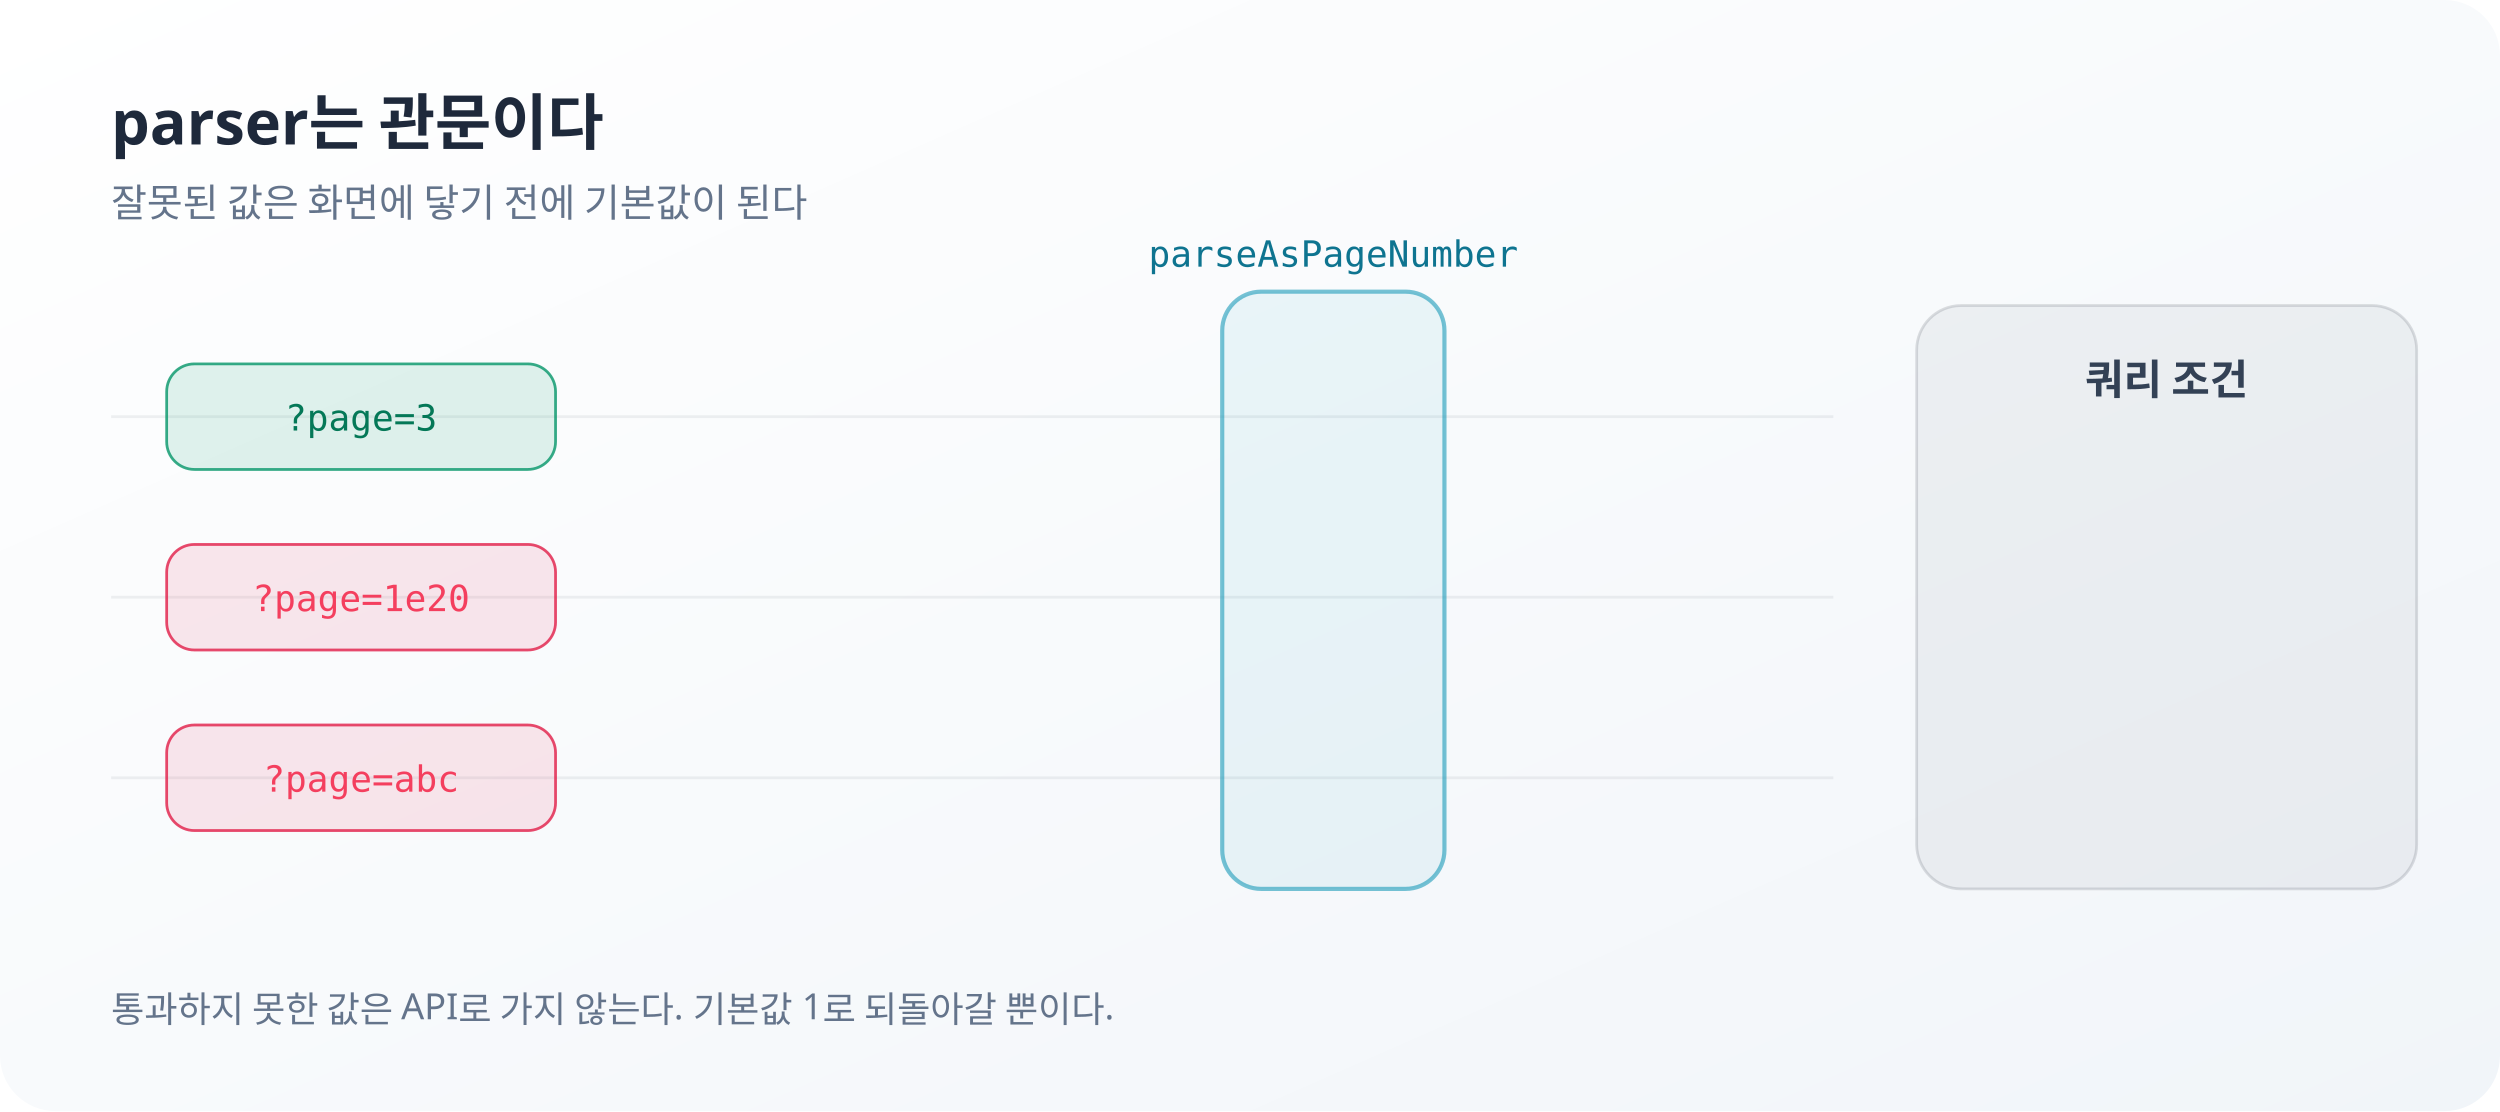
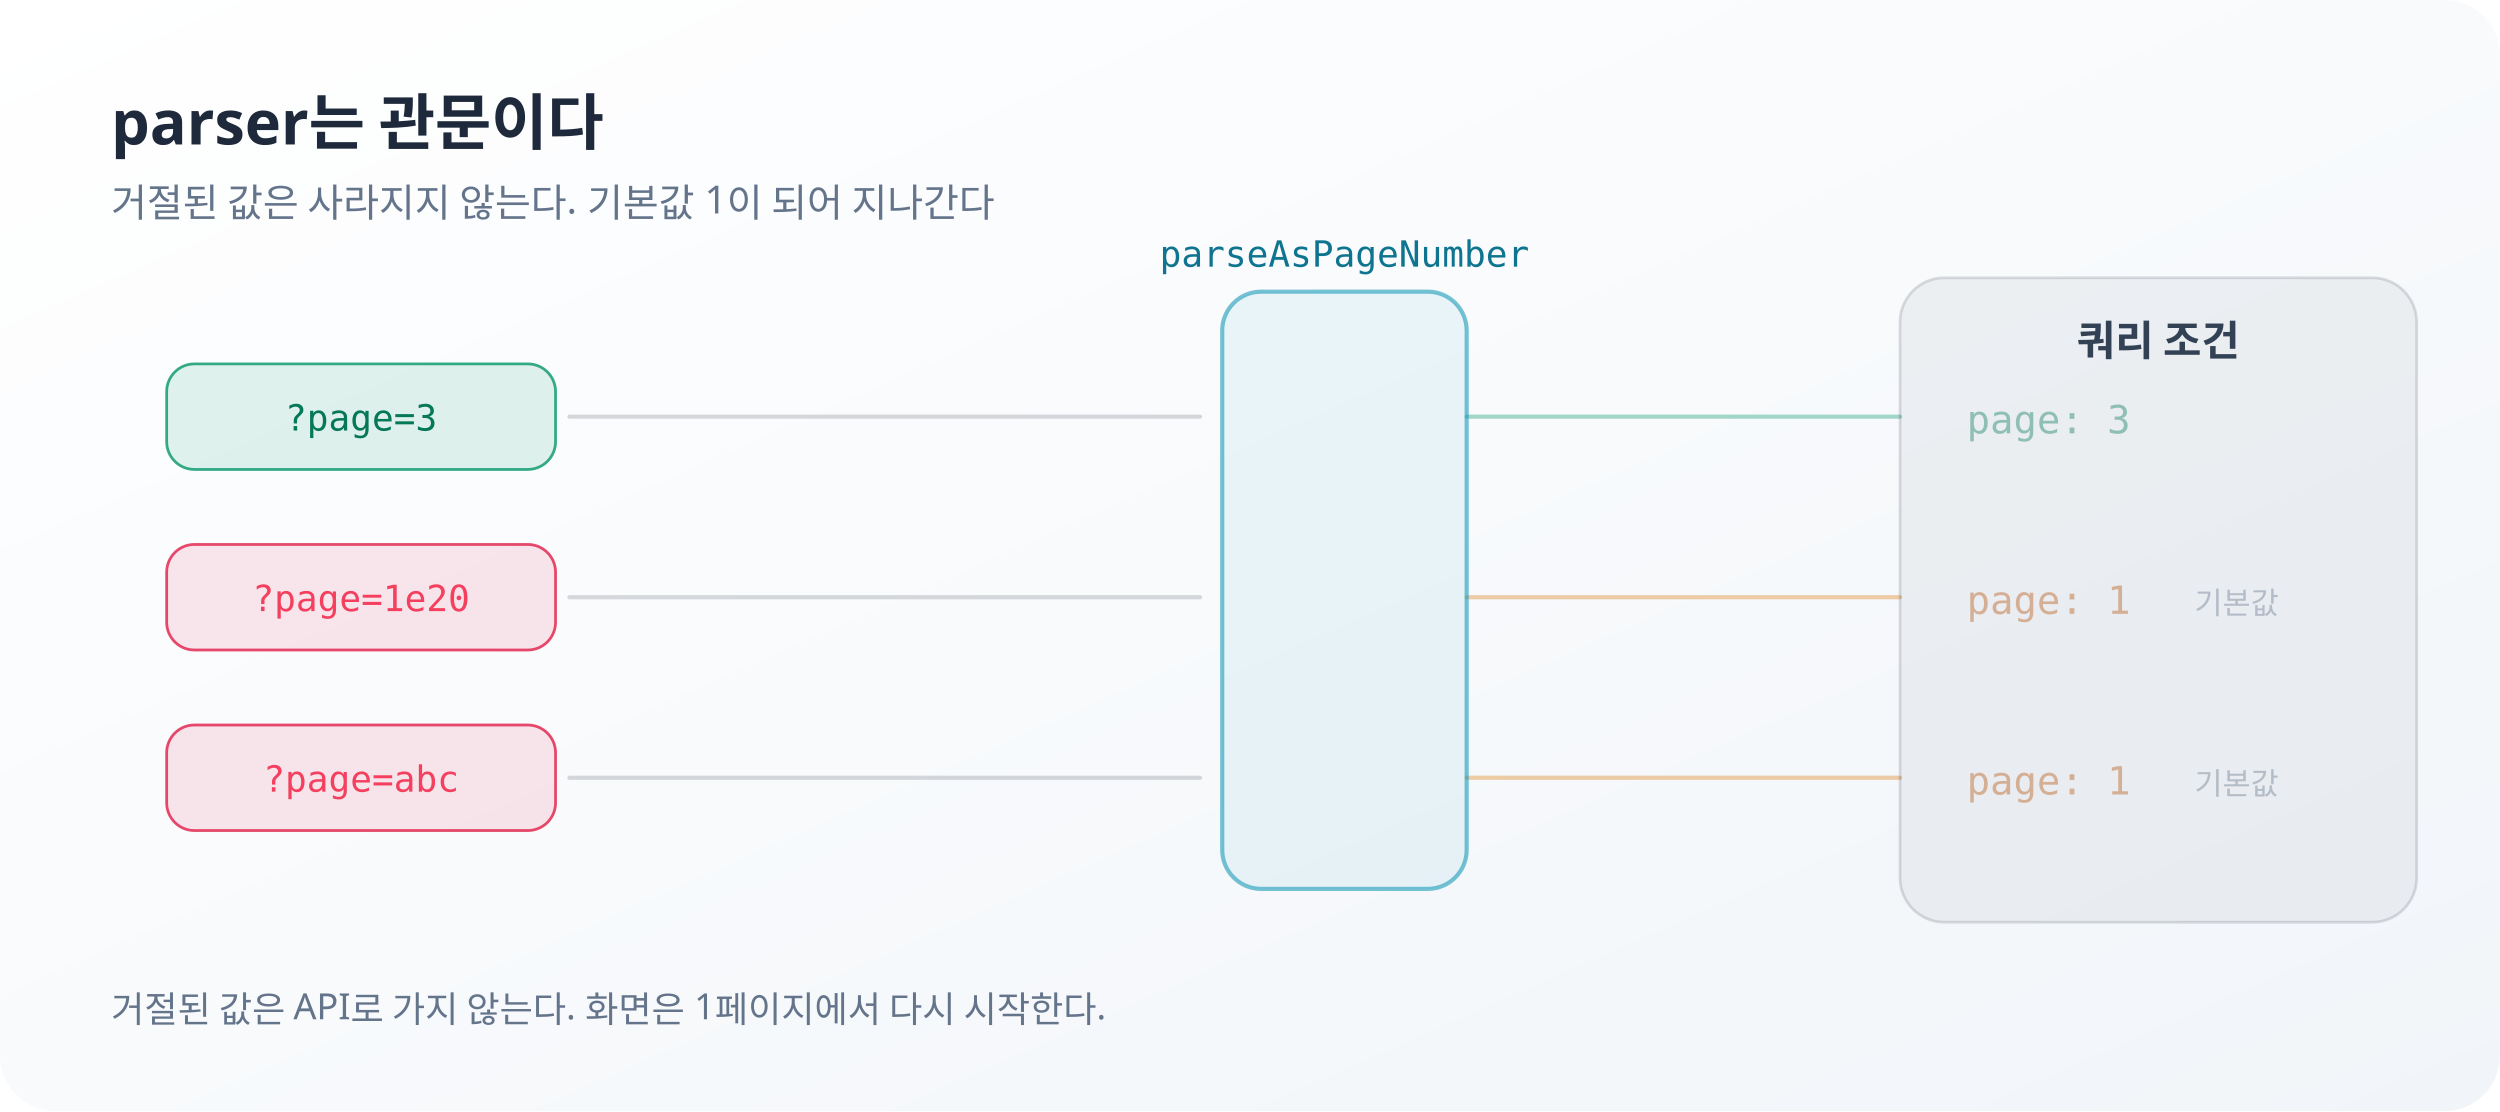
<svg xmlns="http://www.w3.org/2000/svg" viewBox="0 0 900 400" font-family="Pretendard, Apple SD Gothic Neo, sans-serif">
  <defs>
    <linearGradient id="bg2" x1="0" y1="0" x2="1" y2="1">
      <stop offset="0" stop-color="#ffffff" />
      <stop offset="1" stop-color="#f1f5f9" />
    </linearGradient>
    <filter id="glow2" x="-60%" y="-60%" width="220%" height="220%">
-       <feGaussianBlur stdDeviation="3.5" result="b" />
+       <feGaussianBlur stdDeviation="3" result="b" />
      <feMerge>
        <feMergeNode in="b" />
        <feMergeNode in="SourceGraphic" />
      </feMerge>
    </filter>
  </defs>
  <rect x="0" y="0" width="900" height="400" rx="20" fill="url(#bg2)" />
  <text x="40" y="52" font-size="22" font-weight="700" fill="#1e293b">parser는 관문이다</text>
-   <text x="40" y="78" font-size="14" fill="#64748b">잘못된 값은 화면에 닿기 전에 기본값이 된다</text>
-   <line x1="40" y1="150" x2="660" y2="150" stroke="#0f172a" stroke-opacity="0.06" />
-   <line x1="40" y1="215" x2="660" y2="215" stroke="#0f172a" stroke-opacity="0.06" />
-   <line x1="40" y1="280" x2="660" y2="280" stroke="#0f172a" stroke-opacity="0.06" />
-   <rect x="440" y="105" width="80" height="215" rx="14" fill="#0891b2" fill-opacity="0.07" stroke="#0891b2" stroke-opacity="0.55" stroke-width="1.5">
-     <animate attributeName="stroke-opacity" values="0.55;0.55;1;0.55;1;0.55;0.55" keyTimes="0;0.30;0.34;0.38;0.42;0.46;1" dur="6s" repeatCount="indefinite" />
-     <animate attributeName="stroke-width" values="1.5;1.5;3;1.5;3;1.5;1.5" keyTimes="0;0.30;0.34;0.38;0.42;0.46;1" dur="6s" repeatCount="indefinite" />
+   <text x="40" y="78" font-size="14" fill="#64748b">거절된 값은 사라지지 않는다. 기본값 1이 되어 지나간다</text>
+   <g stroke-linecap="round">
+     <line x1="205" y1="150" x2="432" y2="150" stroke="#0f172a" stroke-opacity="0.16" stroke-width="1.5" />
+     <line x1="205" y1="215" x2="432" y2="215" stroke="#0f172a" stroke-opacity="0.16" stroke-width="1.5" />
+     <line x1="205" y1="280" x2="432" y2="280" stroke="#0f172a" stroke-opacity="0.16" stroke-width="1.5" />
+     <line x1="528" y1="150" x2="684" y2="150" stroke="#059669" stroke-opacity="0.35" stroke-width="1.5" />
+     <line x1="528" y1="215" x2="684" y2="215" stroke="#d97706" stroke-opacity="0.35" stroke-width="1.5" />
+     <line x1="528" y1="280" x2="684" y2="280" stroke="#d97706" stroke-opacity="0.35" stroke-width="1.5" />
+   </g>
+   <rect x="440" y="105" width="88" height="215" rx="14" fill="#0891b2" fill-opacity="0.07" stroke="#0891b2" stroke-opacity="0.55" stroke-width="1.5">
+     <animate attributeName="stroke-opacity" values="0.55;0.55;1;0.55;1;0.55;0.55" keyTimes="0;0.30;0.35;0.39;0.43;0.47;1" dur="6s" repeatCount="indefinite" />
+     <animate attributeName="stroke-width" values="1.5;1.5;3;1.5;3;1.5;1.5" keyTimes="0;0.30;0.35;0.39;0.43;0.47;1" dur="6s" repeatCount="indefinite" />
  </rect>
-   <text x="480" y="96" font-size="13" fill="#0e7490" text-anchor="middle" font-family="monospace">parseAsPageNumber</text>
-   <g opacity="1">
-     <animateTransform attributeName="transform" type="translate" values="0,0;0,0;240,0;240,0;470,0;470,0" keyTimes="0;0.05;0.30;0.36;0.50;1" dur="6s" repeatCount="indefinite" />
-     <animate attributeName="opacity" values="1;1;1;1;0;0;1" keyTimes="0;0.05;0.44;0.48;0.52;0.96;1" dur="6s" repeatCount="indefinite" />
+   <text x="484" y="96" font-size="13" fill="#0e7490" text-anchor="middle" font-family="monospace">parseAsPageNumber</text>
+   <g>
+     <animateTransform attributeName="transform" type="translate" values="0,0;0,0;225,0;225,0;640,0;640,0" keyTimes="0;0.06;0.32;0.42;0.66;1" dur="6s" repeatCount="indefinite" />
+     <animate attributeName="opacity" values="1;1;1;0;0;1;1" keyTimes="0;0.60;0.64;0.68;0.94;0.98;1" dur="6s" repeatCount="indefinite" />
    <rect x="60" y="131" width="140" height="38" rx="10" fill="#059669" fill-opacity="0.12" stroke="#059669" stroke-opacity="0.8" />
    <text x="130" y="155" font-size="13" fill="#047857" text-anchor="middle" font-family="monospace">?page=3</text>
  </g>
  <g>
-     <animateTransform attributeName="transform" type="translate" values="0,0;0,0;240,0;240,0" keyTimes="0;0.05;0.30;1" dur="6s" repeatCount="indefinite" />
-     <animate attributeName="opacity" values="1;1;1;0;0;1" keyTimes="0;0.30;0.42;0.46;0.96;1" dur="6s" repeatCount="indefinite" />
+     <animateTransform attributeName="transform" type="translate" values="0,0;0,0;225,0;225,0" keyTimes="0;0.06;0.32;1" dur="6s" repeatCount="indefinite" />
+     <animate attributeName="opacity" values="1;1;1;0;0;1" keyTimes="0;0.36;0.44;0.48;0.96;1" dur="6s" repeatCount="indefinite" />
    <g>
-       <animateTransform attributeName="transform" type="translate" values="0,0;0,0;-6,0;6,0;-4,0;0,0;0,0" keyTimes="0;0.32;0.34;0.36;0.38;0.40;1" dur="6s" repeatCount="indefinite" />
+       <animateTransform attributeName="transform" type="translate" values="0,0;0,0;-6,0;6,0;-4,0;0,0;0,0" keyTimes="0;0.34;0.36;0.38;0.40;0.42;1" dur="6s" repeatCount="indefinite" />
      <rect x="60" y="196" width="140" height="38" rx="10" fill="#e11d48" fill-opacity="0.10" stroke="#e11d48" stroke-opacity="0.8" />
      <text x="130" y="220" font-size="13" fill="#f43f5e" text-anchor="middle" font-family="monospace">?page=1e20</text>
    </g>
  </g>
  <g>
-     <animateTransform attributeName="transform" type="translate" values="0,0;0,0;240,0;240,0" keyTimes="0;0.08;0.33;1" dur="6s" repeatCount="indefinite" />
-     <animate attributeName="opacity" values="1;1;1;0;0;1" keyTimes="0;0.33;0.45;0.49;0.96;1" dur="6s" repeatCount="indefinite" />
+     <animateTransform attributeName="transform" type="translate" values="0,0;0,0;225,0;225,0" keyTimes="0;0.09;0.34;1" dur="6s" repeatCount="indefinite" />
+     <animate attributeName="opacity" values="1;1;1;0;0;1" keyTimes="0;0.39;0.47;0.51;0.96;1" dur="6s" repeatCount="indefinite" />
    <g>
-       <animateTransform attributeName="transform" type="translate" values="0,0;0,0;-6,0;6,0;-4,0;0,0;0,0" keyTimes="0;0.35;0.37;0.39;0.41;0.43;1" dur="6s" repeatCount="indefinite" />
+       <animateTransform attributeName="transform" type="translate" values="0,0;0,0;-6,0;6,0;-4,0;0,0;0,0" keyTimes="0;0.37;0.39;0.41;0.43;0.45;1" dur="6s" repeatCount="indefinite" />
      <rect x="60" y="261" width="140" height="38" rx="10" fill="#e11d48" fill-opacity="0.10" stroke="#e11d48" stroke-opacity="0.8" />
      <text x="130" y="285" font-size="13" fill="#f43f5e" text-anchor="middle" font-family="monospace">?page=abc</text>
    </g>
  </g>
  <g opacity="0">
-     <animate attributeName="opacity" values="0;0;1;1;0;0" keyTimes="0;0.48;0.50;0.58;0.62;1" dur="6s" repeatCount="indefinite" />
-     <animateTransform attributeName="transform" type="translate" values="0,0;0,0;110,0;110,0" keyTimes="0;0.48;0.60;1" dur="6s" repeatCount="indefinite" />
-     <rect x="534" y="199" width="46" height="32" rx="8" fill="#d97706" fill-opacity="0.15" stroke="#d97706" stroke-opacity="0.9" filter="url(#glow2)" />
-     <text x="557" y="220" font-size="14" font-weight="700" fill="#d97706" text-anchor="middle" font-family="monospace">1</text>
+     <animate attributeName="opacity" values="0;0;1;1;0;0" keyTimes="0;0.46;0.50;0.64;0.68;1" dur="6s" repeatCount="indefinite" />
+     <animateTransform attributeName="transform" type="translate" values="0,0;0,0;150,0;150,0" keyTimes="0;0.48;0.66;1" dur="6s" repeatCount="indefinite" />
+     <rect x="540" y="199" width="52" height="32" rx="8" fill="#d97706" fill-opacity="0.15" stroke="#d97706" stroke-opacity="0.9" filter="url(#glow2)" />
+     <text x="566" y="220" font-size="14" font-weight="700" fill="#b45309" text-anchor="middle" font-family="monospace">1</text>
  </g>
  <g opacity="0">
-     <animate attributeName="opacity" values="0;0;1;1;0;0" keyTimes="0;0.51;0.53;0.61;0.65;1" dur="6s" repeatCount="indefinite" />
-     <animateTransform attributeName="transform" type="translate" values="0,0;0,0;110,0;110,0" keyTimes="0;0.51;0.63;1" dur="6s" repeatCount="indefinite" />
-     <rect x="534" y="264" width="46" height="32" rx="8" fill="#d97706" fill-opacity="0.15" stroke="#d97706" stroke-opacity="0.9" filter="url(#glow2)" />
-     <text x="557" y="285" font-size="14" font-weight="700" fill="#d97706" text-anchor="middle" font-family="monospace">1</text>
+     <animate attributeName="opacity" values="0;0;1;1;0;0" keyTimes="0;0.49;0.53;0.66;0.70;1" dur="6s" repeatCount="indefinite" />
+     <animateTransform attributeName="transform" type="translate" values="0,0;0,0;150,0;150,0" keyTimes="0;0.51;0.68;1" dur="6s" repeatCount="indefinite" />
+     <rect x="540" y="264" width="52" height="32" rx="8" fill="#d97706" fill-opacity="0.15" stroke="#d97706" stroke-opacity="0.9" filter="url(#glow2)" />
+     <text x="566" y="285" font-size="14" font-weight="700" fill="#b45309" text-anchor="middle" font-family="monospace">1</text>
  </g>
  <g>
-     <rect x="690" y="110" width="180" height="210" rx="16" fill="#0f172a" fill-opacity="0.05" stroke="#0f172a" stroke-opacity="0.14" />
-     <text x="780" y="142" font-size="15" font-weight="600" fill="#334155" text-anchor="middle">쿼리 조건</text>
-     <text x="710" y="182" font-size="14" fill="#047857" font-family="monospace" opacity="0">
-       page: 3
-       <animate attributeName="opacity" values="0;0;1;1;0;0" keyTimes="0;0.50;0.54;0.92;0.96;1" dur="6s" repeatCount="indefinite" />
-     </text>
-     <text x="710" y="222" font-size="14" fill="#d97706" font-family="monospace" opacity="0">
-       page: 1
-       <animate attributeName="opacity" values="0;0;1;1;0;0" keyTimes="0;0.60;0.64;0.92;0.96;1" dur="6s" repeatCount="indefinite" />
-     </text>
-     <text x="710" y="262" font-size="14" fill="#d97706" font-family="monospace" opacity="0">
-       page: 1
-       <animate attributeName="opacity" values="0;0;1;1;0;0" keyTimes="0;0.63;0.67;0.92;0.96;1" dur="6s" repeatCount="indefinite" />
-     </text>
-     <text x="770" y="222" font-size="11" fill="#64748b" opacity="0">
-       기본값
-       <animate attributeName="opacity" values="0;0;1;1;0;0" keyTimes="0;0.60;0.64;0.92;0.96;1" dur="6s" repeatCount="indefinite" />
-     </text>
-     <text x="770" y="262" font-size="11" fill="#64748b" opacity="0">
-       기본값
-       <animate attributeName="opacity" values="0;0;1;1;0;0" keyTimes="0;0.63;0.67;0.92;0.96;1" dur="6s" repeatCount="indefinite" />
-     </text>
+     <rect x="684" y="100" width="186" height="232" rx="16" fill="#0f172a" fill-opacity="0.05" stroke="#0f172a" stroke-opacity="0.14" />
+     <text x="777" y="128" font-size="15" font-weight="600" fill="#334155" text-anchor="middle">쿼리 조건</text>
+     <g opacity="0.4">
+       <animate attributeName="opacity" values="0.4;0.4;1;1;0.4;0.4" keyTimes="0;0.64;0.68;0.92;0.96;1" dur="6s" repeatCount="indefinite" />
+       <text x="708" y="156" font-size="14" fill="#047857" font-family="monospace">page: 3</text>
+     </g>
+     <g opacity="0.4">
+       <animate attributeName="opacity" values="0.4;0.4;1;1;0.4;0.4" keyTimes="0;0.66;0.70;0.92;0.96;1" dur="6s" repeatCount="indefinite" />
+       <text x="708" y="221" font-size="14" fill="#b45309" font-family="monospace">page: 1</text>
+       <text x="790" y="221" font-size="11" fill="#64748b">기본값</text>
+     </g>
+     <g opacity="0.4">
+       <animate attributeName="opacity" values="0.4;0.4;1;1;0.4;0.4" keyTimes="0;0.68;0.72;0.92;0.96;1" dur="6s" repeatCount="indefinite" />
+       <text x="708" y="286" font-size="14" fill="#b45309" font-family="monospace">page: 1</text>
+       <text x="790" y="286" font-size="11" fill="#64748b">기본값</text>
+     </g>
  </g>
-   <text x="40" y="368" font-size="13" fill="#64748b">통과하지 못한 값은 API로 가지 않는다. 기본값 1로 되돌아갈 뿐이다.</text>
+   <text x="40" y="368" font-size="13" fill="#64748b">거절된 값은 API로 가지 않는다. 화면은 1페이지에서 다시 시작한다.</text>
</svg>
